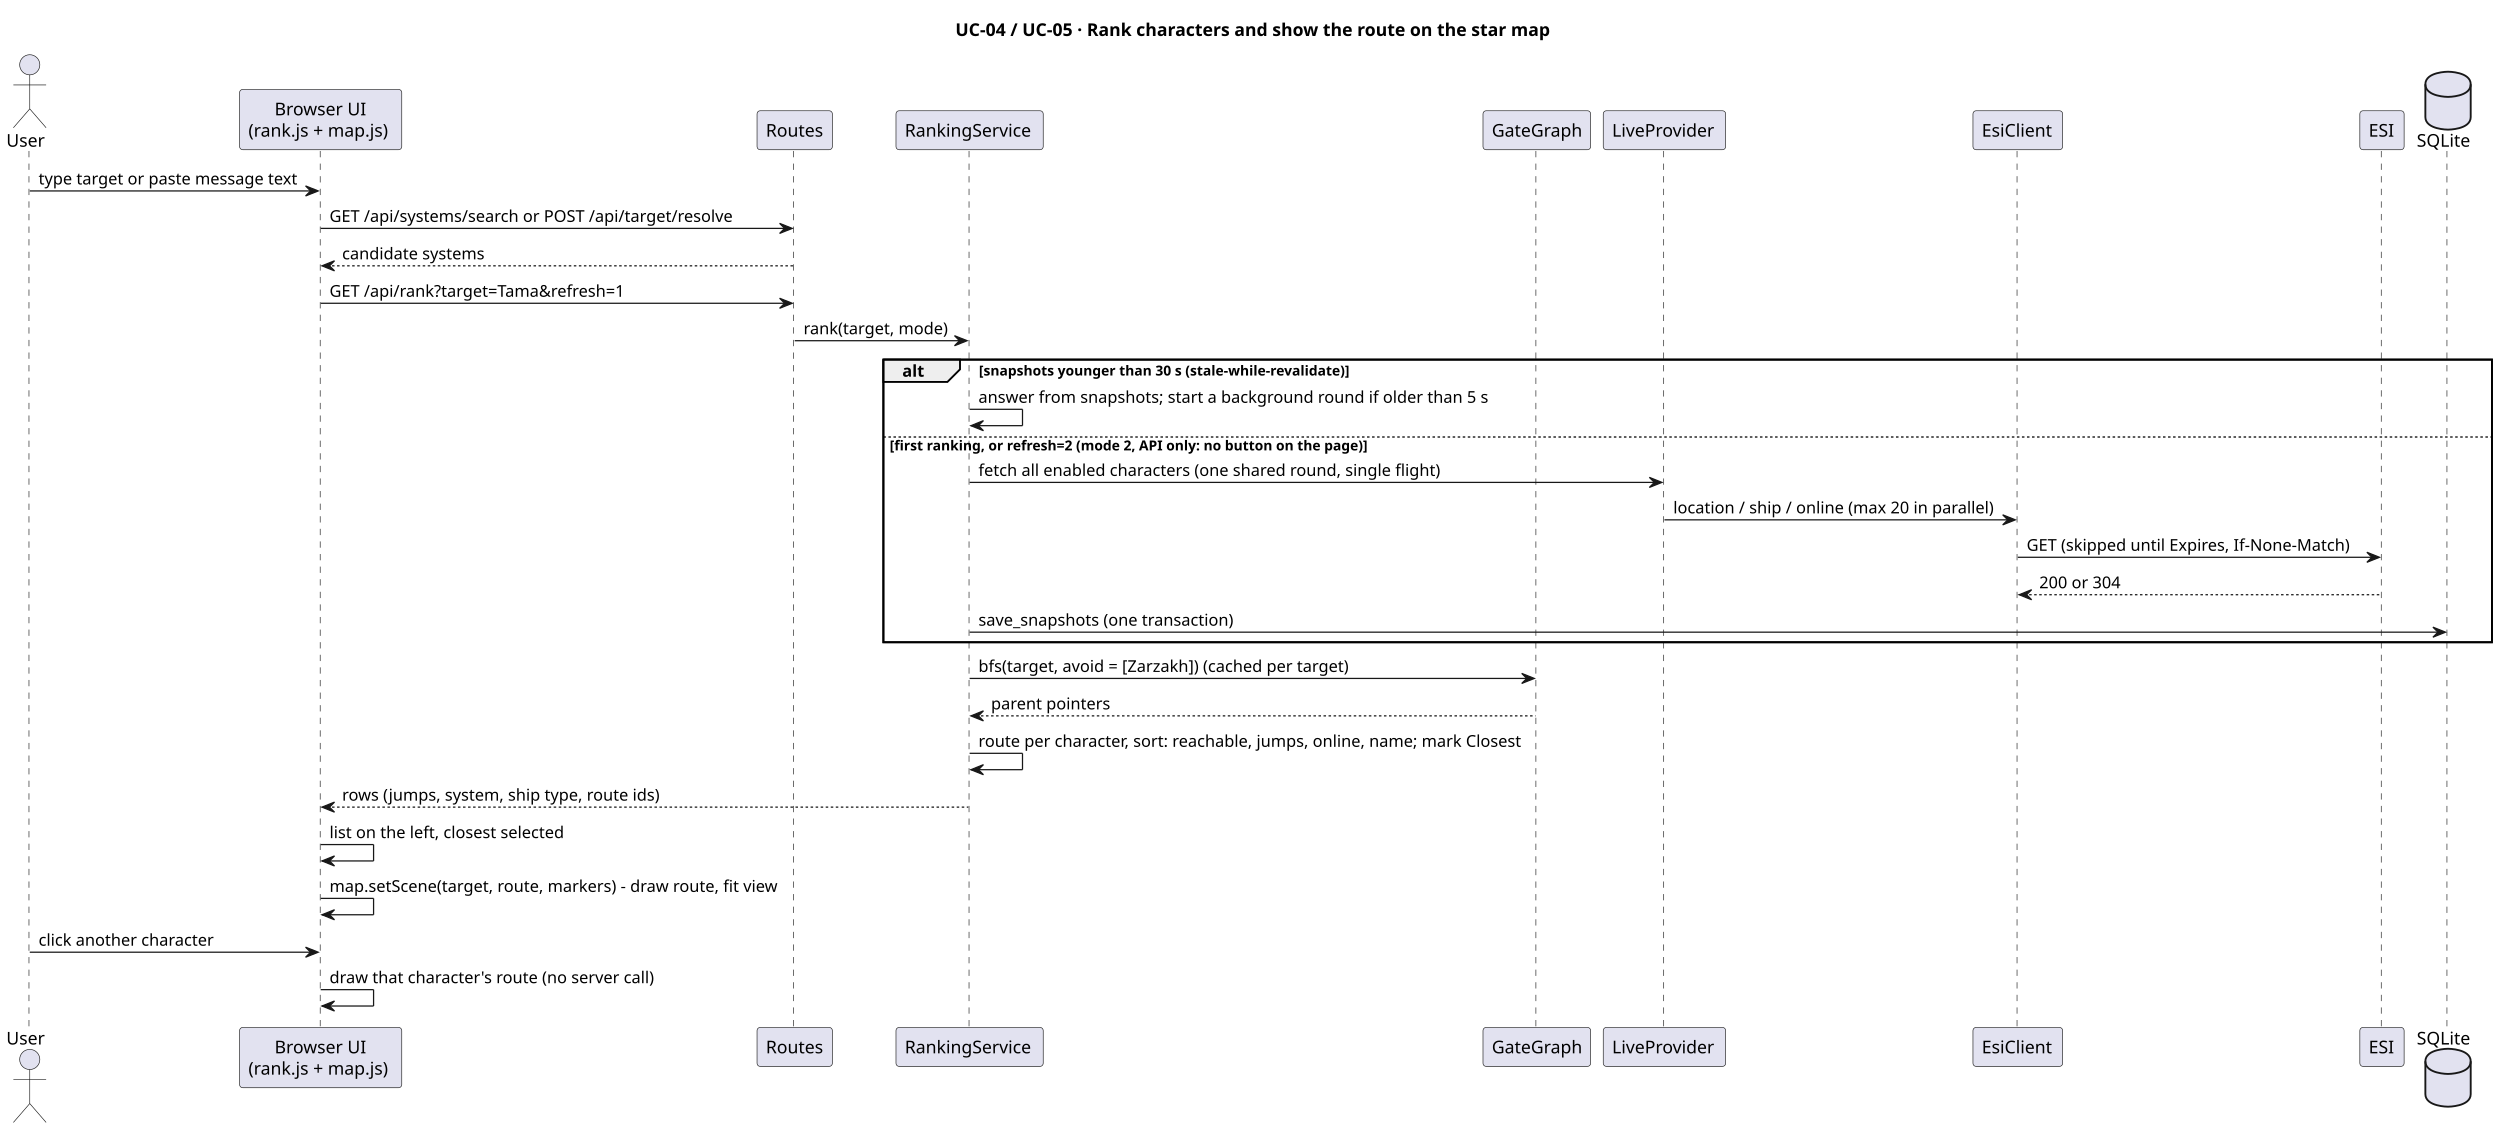
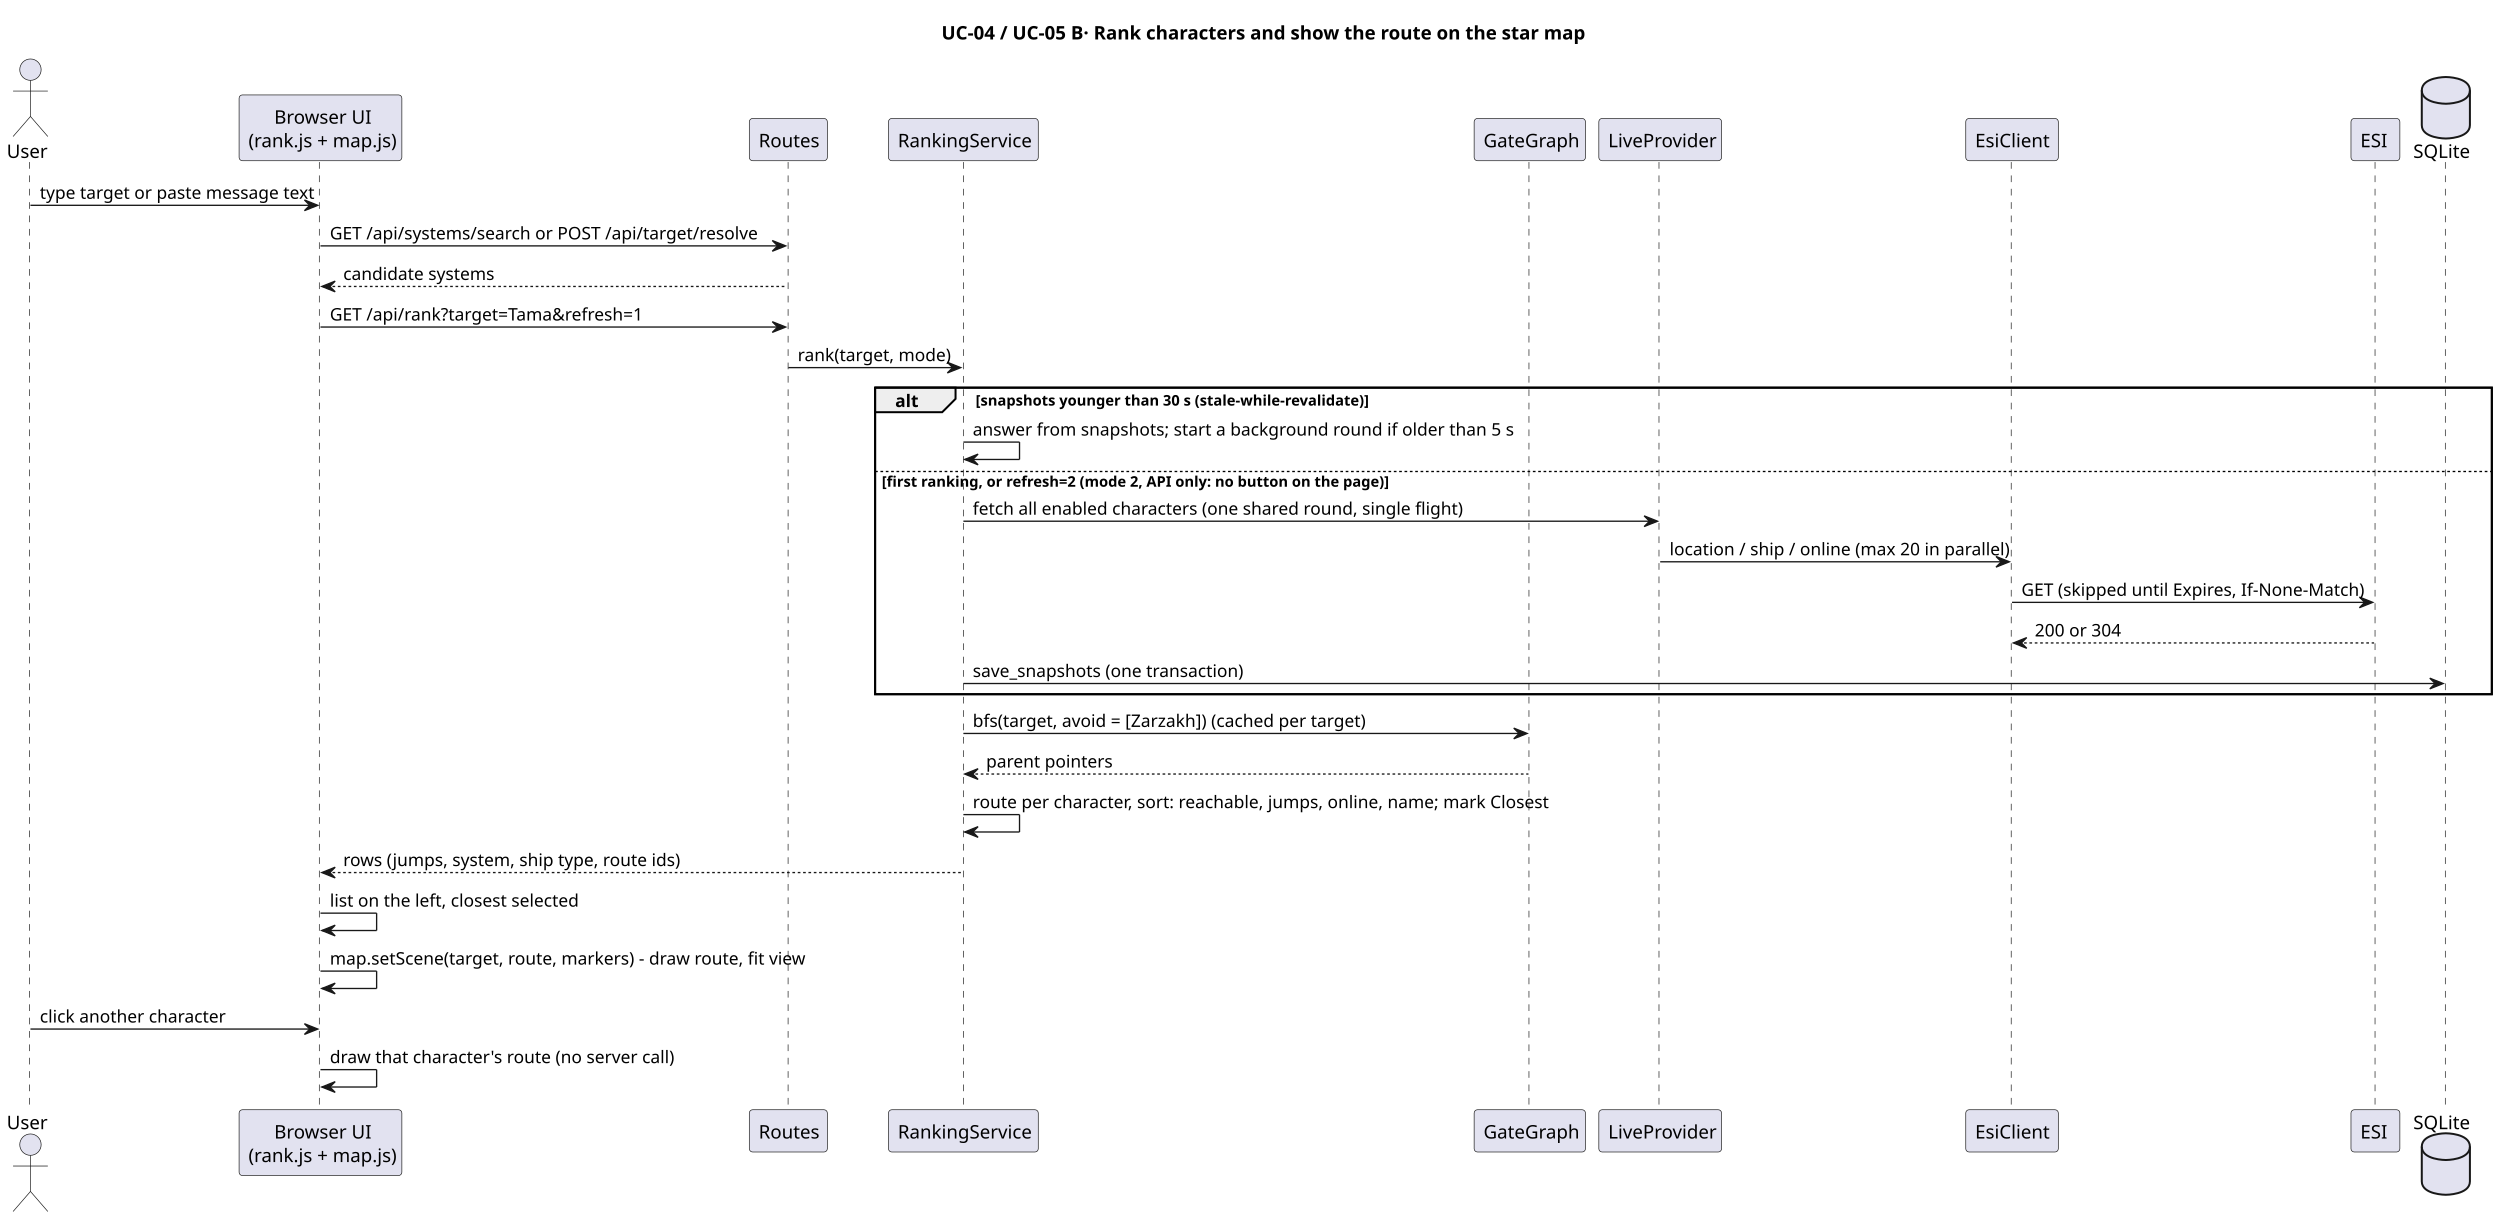
- <svg xmlns="http://www.w3.org/2000/svg" contentStyleType="text/css" height="898px" preserveAspectRatio="none" style="width:1985px;height:898px;background:#FFFFFF;" version="1.1" viewBox="0 0 1985 898" width="1985px" zoomAndPan="magnify">
+ <svg xmlns="http://www.w3.org/2000/svg" contentStyleType="text/css" height="913px" preserveAspectRatio="none" style="width:1870px;height:913px;background:#FFFFFF;" version="1.1" viewBox="0 0 1870 913" width="1870px" zoomAndPan="magnify">
  <defs />
  <g>
-     <text fill="#000000" font-family="sans-serif" font-size="14" font-weight="bold" lengthAdjust="spacing" textLength="470.504" x="758.551" y="28.562">UC-04 / UC-05 · Rank characters and show the route on the star map</text>
-     <rect fill="none" height="224.416" style="stroke:#000000;stroke-width:1.5;" width="1277.194" x="701.412" y="285.526" />
-     <line style="stroke:#181818;stroke-width:0.5;stroke-dasharray:5.0,5.0;" x1="23" x2="23" y1="119.879" y2="816.778" />
-     <line style="stroke:#181818;stroke-width:0.5;stroke-dasharray:5.0,5.0;" x1="254.236" x2="254.236" y1="119.879" y2="816.778" />
-     <line style="stroke:#181818;stroke-width:0.5;stroke-dasharray:5.0,5.0;" x1="630.091" x2="630.091" y1="119.879" y2="816.778" />
-     <line style="stroke:#181818;stroke-width:0.5;stroke-dasharray:5.0,5.0;" x1="769.412" x2="769.412" y1="119.879" y2="816.778" />
-     <line style="stroke:#181818;stroke-width:0.5;stroke-dasharray:5.0,5.0;" x1="1219.497" x2="1219.497" y1="119.879" y2="816.778" />
-     <line style="stroke:#181818;stroke-width:0.5;stroke-dasharray:5.0,5.0;" x1="1320.974" x2="1320.974" y1="119.879" y2="816.778" />
-     <line style="stroke:#181818;stroke-width:0.5;stroke-dasharray:5.0,5.0;" x1="1601.528" x2="1601.528" y1="119.879" y2="816.778" />
-     <line style="stroke:#181818;stroke-width:0.5;stroke-dasharray:5.0,5.0;" x1="1890.712" x2="1890.712" y1="119.879" y2="816.778" />
-     <line style="stroke:#181818;stroke-width:0.5;stroke-dasharray:5.0,5.0;" x1="1942.87" x2="1942.87" y1="119.879" y2="816.778" />
-     <text fill="#000000" font-family="sans-serif" font-size="14" lengthAdjust="spacing" textLength="31.24" x="5" y="116.502">User</text>
-     <ellipse cx="23.62" cy="51.44" fill="#E2E2F0" rx="8" ry="8" style="stroke:#181818;stroke-width:0.5;" />
-     <path d="M23.62,59.44 L23.62,86.439 M10.62,67.439 L36.62,67.439 M23.62,86.439 L10.62,101.439 M23.62,86.439 L36.62,101.439 " fill="none" style="stroke:#181818;stroke-width:0.5;" />
-     <text fill="#000000" font-family="sans-serif" font-size="14" lengthAdjust="spacing" textLength="31.24" x="5" y="829.341">User</text>
-     <ellipse cx="23.62" cy="841.218" fill="#E2E2F0" rx="8" ry="8" style="stroke:#181818;stroke-width:0.5;" />
-     <path d="M23.62,849.218 L23.62,876.218 M10.62,857.218 L36.62,857.218 M23.62,876.218 L10.62,891.218 M23.62,876.218 L36.62,891.218 " fill="none" style="stroke:#181818;stroke-width:0.5;" />
-     <rect fill="#E2E2F0" height="47.879" rx="2.5" ry="2.5" style="stroke:#181818;stroke-width:0.5;" width="128.762" x="190.236" y="71" />
-     <text fill="#000000" font-family="sans-serif" font-size="14" lengthAdjust="spacing" textLength="73.22" x="218.007" y="91.562">Browser UI</text>
-     <text fill="#000000" font-family="sans-serif" font-size="14" lengthAdjust="spacing" textLength="114.762" x="197.236" y="108.502">(rank.js + map.js)</text>
-     <rect fill="#E2E2F0" height="47.879" rx="2.5" ry="2.5" style="stroke:#181818;stroke-width:0.5;" width="128.762" x="190.236" y="815.778" />
-     <text fill="#000000" font-family="sans-serif" font-size="14" lengthAdjust="spacing" textLength="73.22" x="218.007" y="836.341">Browser UI</text>
-     <text fill="#000000" font-family="sans-serif" font-size="14" lengthAdjust="spacing" textLength="114.762" x="197.236" y="853.28">(rank.js + map.js)</text>
-     <rect fill="#E2E2F0" height="30.939" rx="2.5" ry="2.5" style="stroke:#181818;stroke-width:0.5;" width="59.815" x="601.091" y="87.939" />
-     <text fill="#000000" font-family="sans-serif" font-size="14" lengthAdjust="spacing" textLength="45.815" x="608.091" y="108.502">Routes</text>
-     <rect fill="#E2E2F0" height="30.939" rx="2.5" ry="2.5" style="stroke:#181818;stroke-width:0.5;" width="59.815" x="601.091" y="815.778" />
-     <text fill="#000000" font-family="sans-serif" font-size="14" lengthAdjust="spacing" textLength="45.815" x="608.091" y="836.341">Routes</text>
-     <rect fill="#E2E2F0" height="30.939" rx="2.5" ry="2.5" style="stroke:#181818;stroke-width:0.5;" width="116.908" x="711.412" y="87.939" />
-     <text fill="#000000" font-family="sans-serif" font-size="14" lengthAdjust="spacing" textLength="102.908" x="718.412" y="108.502">RankingService</text>
-     <rect fill="#E2E2F0" height="30.939" rx="2.5" ry="2.5" style="stroke:#181818;stroke-width:0.5;" width="116.908" x="711.412" y="815.778" />
-     <text fill="#000000" font-family="sans-serif" font-size="14" lengthAdjust="spacing" textLength="102.908" x="718.412" y="836.341">RankingService</text>
-     <rect fill="#E2E2F0" height="30.939" rx="2.5" ry="2.5" style="stroke:#181818;stroke-width:0.5;" width="85.477" x="1177.497" y="87.939" />
-     <text fill="#000000" font-family="sans-serif" font-size="14" lengthAdjust="spacing" textLength="71.477" x="1184.497" y="108.502">GateGraph</text>
-     <rect fill="#E2E2F0" height="30.939" rx="2.5" ry="2.5" style="stroke:#181818;stroke-width:0.5;" width="85.477" x="1177.497" y="815.778" />
-     <text fill="#000000" font-family="sans-serif" font-size="14" lengthAdjust="spacing" textLength="71.477" x="1184.497" y="836.341">GateGraph</text>
-     <rect fill="#E2E2F0" height="30.939" rx="2.5" ry="2.5" style="stroke:#181818;stroke-width:0.5;" width="97.207" x="1272.974" y="87.939" />
-     <text fill="#000000" font-family="sans-serif" font-size="14" lengthAdjust="spacing" textLength="83.207" x="1279.974" y="108.502">LiveProvider</text>
-     <rect fill="#E2E2F0" height="30.939" rx="2.5" ry="2.5" style="stroke:#181818;stroke-width:0.5;" width="97.207" x="1272.974" y="815.778" />
-     <text fill="#000000" font-family="sans-serif" font-size="14" lengthAdjust="spacing" textLength="83.207" x="1279.974" y="836.341">LiveProvider</text>
-     <rect fill="#E2E2F0" height="30.939" rx="2.5" ry="2.5" style="stroke:#181818;stroke-width:0.5;" width="71.217" x="1566.528" y="87.939" />
-     <text fill="#000000" font-family="sans-serif" font-size="14" lengthAdjust="spacing" textLength="57.217" x="1573.528" y="108.502">EsiClient</text>
-     <rect fill="#E2E2F0" height="30.939" rx="2.5" ry="2.5" style="stroke:#181818;stroke-width:0.5;" width="71.217" x="1566.528" y="815.778" />
-     <text fill="#000000" font-family="sans-serif" font-size="14" lengthAdjust="spacing" textLength="57.217" x="1573.528" y="836.341">EsiClient</text>
-     <rect fill="#E2E2F0" height="30.939" rx="2.5" ry="2.5" style="stroke:#181818;stroke-width:0.5;" width="35.157" x="1873.712" y="87.939" />
-     <text fill="#000000" font-family="sans-serif" font-size="14" lengthAdjust="spacing" textLength="21.157" x="1880.712" y="108.502">ESI</text>
-     <rect fill="#E2E2F0" height="30.939" rx="2.5" ry="2.5" style="stroke:#181818;stroke-width:0.5;" width="35.157" x="1873.712" y="815.778" />
-     <text fill="#000000" font-family="sans-serif" font-size="14" lengthAdjust="spacing" textLength="21.157" x="1880.712" y="836.341">ESI</text>
-     <text fill="#000000" font-family="sans-serif" font-size="14" lengthAdjust="spacing" textLength="43.736" x="1918.87" y="116.502">SQLite</text>
-     <path d="M1925.738,66.939 C1925.738,56.94 1943.738,56.94 1943.738,56.94 C1943.738,56.94 1961.738,56.94 1961.738,66.939 L1961.738,92.939 C1961.738,102.939 1943.738,102.939 1943.738,102.939 C1943.738,102.939 1925.738,102.939 1925.738,92.939 L1925.738,66.939 " fill="#E2E2F0" style="stroke:#181818;stroke-width:1.5;" />
-     <path d="M1925.738,66.939 C1925.738,76.939 1943.738,76.939 1943.738,76.939 C1943.738,76.939 1961.738,76.939 1961.738,66.939 " fill="none" style="stroke:#181818;stroke-width:1.5;" />
-     <text fill="#000000" font-family="sans-serif" font-size="14" lengthAdjust="spacing" textLength="43.736" x="1918.87" y="829.341">SQLite</text>
-     <path d="M1925.738,842.718 C1925.738,832.718 1943.738,832.718 1943.738,832.718 C1943.738,832.718 1961.738,832.718 1961.738,842.718 L1961.738,868.718 C1961.738,878.718 1943.738,878.718 1943.738,878.718 C1943.738,878.718 1925.738,878.718 1925.738,868.718 L1925.738,842.718 " fill="#E2E2F0" style="stroke:#181818;stroke-width:1.5;" />
-     <path d="M1925.738,842.718 C1925.738,852.718 1943.738,852.718 1943.738,852.718 C1943.738,852.718 1961.738,852.718 1961.738,842.718 " fill="none" style="stroke:#181818;stroke-width:1.5;" />
-     <polygon fill="#181818" points="242.617,147.608,252.617,151.608,242.617,155.608,246.617,151.608" style="stroke:#181818;stroke-width:1.0;" />
-     <line style="stroke:#181818;stroke-width:1.0;" x1="23.62" x2="248.617" y1="151.608" y2="151.608" />
-     <text fill="#000000" font-family="sans-serif" font-size="13" lengthAdjust="spacing" textLength="206.997" x="30.62" y="146.473">type target or paste message text</text>
-     <polygon fill="#181818" points="618.999,177.338,628.999,181.338,618.999,185.338,622.999,181.338" style="stroke:#181818;stroke-width:1.0;" />
-     <line style="stroke:#181818;stroke-width:1.0;" x1="254.617" x2="624.999" y1="181.338" y2="181.338" />
-     <text fill="#000000" font-family="sans-serif" font-size="13" lengthAdjust="spacing" textLength="327.393" x="261.617" y="176.202">GET /api/systems/search or POST /api/target/resolve</text>
-     <polygon fill="#181818" points="265.617,207.067,255.617,211.067,265.617,215.067,261.617,211.067" style="stroke:#181818;stroke-width:1.0;" />
-     <line style="stroke:#181818;stroke-width:1.0;stroke-dasharray:2.0,2.0;" x1="259.617" x2="629.999" y1="211.067" y2="211.067" />
-     <text fill="#000000" font-family="sans-serif" font-size="13" lengthAdjust="spacing" textLength="115.375" x="271.617" y="205.932">candidate systems</text>
-     <polygon fill="#181818" points="618.999,236.797,628.999,240.797,618.999,244.797,622.999,240.797" style="stroke:#181818;stroke-width:1.0;" />
-     <line style="stroke:#181818;stroke-width:1.0;" x1="254.617" x2="624.999" y1="240.797" y2="240.797" />
-     <text fill="#000000" font-family="sans-serif" font-size="13" lengthAdjust="spacing" textLength="236.793" x="261.617" y="235.661">GET /api/rank?target=Tama&amp;refresh=1</text>
-     <polygon fill="#181818" points="757.866,266.526,767.866,270.526,757.866,274.526,761.866,270.526" style="stroke:#181818;stroke-width:1.0;" />
-     <line style="stroke:#181818;stroke-width:1.0;" x1="630.999" x2="763.866" y1="270.526" y2="270.526" />
-     <text fill="#000000" font-family="sans-serif" font-size="13" lengthAdjust="spacing" textLength="114.867" x="637.999" y="265.391">rank(target, mode)</text>
-     <path d="M701.412,285.526 L762.243,285.526 L762.243,293.256 L752.243,303.256 L701.412,303.256 L701.412,285.526 " fill="#EEEEEE" style="stroke:#000000;stroke-width:1.5;" />
-     <rect fill="none" height="224.416" style="stroke:#000000;stroke-width:1.5;" width="1277.194" x="701.412" y="285.526" />
-     <text fill="#000000" font-family="sans-serif" font-size="13" font-weight="bold" lengthAdjust="spacing" textLength="15.831" x="716.412" y="299.12">alt</text>
-     <text fill="#000000" font-family="sans-serif" font-size="11" font-weight="bold" lengthAdjust="spacing" textLength="294.712" x="777.243" y="298.183">[snapshots younger than 30 s (stale-while-revalidate)]</text>
-     <line style="stroke:#181818;stroke-width:1.0;" x1="769.866" x2="811.866" y1="324.985" y2="324.985" />
-     <line style="stroke:#181818;stroke-width:1.0;" x1="811.866" x2="811.866" y1="324.985" y2="337.985" />
-     <line style="stroke:#181818;stroke-width:1.0;" x1="770.866" x2="811.866" y1="337.985" y2="337.985" />
-     <polygon fill="#181818" points="780.866,333.985,770.866,337.985,780.866,341.985,776.866,337.985" style="stroke:#181818;stroke-width:1.0;" />
-     <text fill="#000000" font-family="sans-serif" font-size="13" lengthAdjust="spacing" textLength="406.955" x="776.866" y="319.85">answer from snapshots; start a background round if older than 5 s</text>
-     <line style="stroke:#000000;stroke-width:1.0;stroke-dasharray:2.0,2.0;" x1="701.412" x2="1978.606" y1="346.985" y2="346.985" />
-     <text fill="#000000" font-family="sans-serif" font-size="11" font-weight="bold" lengthAdjust="spacing" textLength="372.539" x="706.412" y="357.642">[first ranking, or refresh=2 (mode 2, API only: no button on the page)]</text>
-     <polygon fill="#181818" points="1309.577,379.024,1319.577,383.024,1309.577,387.024,1313.577,383.024" style="stroke:#181818;stroke-width:1.0;" />
-     <line style="stroke:#181818;stroke-width:1.0;" x1="769.866" x2="1315.577" y1="383.024" y2="383.024" />
-     <text fill="#000000" font-family="sans-serif" font-size="13" lengthAdjust="spacing" textLength="371.427" x="776.866" y="377.889">fetch all enabled characters (one shared round, single flight)</text>
-     <polygon fill="#181818" points="1590.137,408.754,1600.137,412.754,1590.137,416.754,1594.137,412.754" style="stroke:#181818;stroke-width:1.0;" />
-     <line style="stroke:#181818;stroke-width:1.0;" x1="1321.577" x2="1596.137" y1="412.754" y2="412.754" />
-     <text fill="#000000" font-family="sans-serif" font-size="13" lengthAdjust="spacing" textLength="256.56" x="1328.577" y="407.618">location / ship / online (max 20 in parallel)</text>
-     <polygon fill="#181818" points="1879.291,438.483,1889.291,442.483,1879.291,446.483,1883.291,442.483" style="stroke:#181818;stroke-width:1.0;" />
-     <line style="stroke:#181818;stroke-width:1.0;" x1="1602.137" x2="1885.291" y1="442.483" y2="442.483" />
-     <text fill="#000000" font-family="sans-serif" font-size="13" lengthAdjust="spacing" textLength="265.154" x="1609.137" y="437.348">GET (skipped until Expires, If-None-Match)</text>
-     <polygon fill="#181818" points="1613.137,468.213,1603.137,472.213,1613.137,476.213,1609.137,472.213" style="stroke:#181818;stroke-width:1.0;" />
-     <line style="stroke:#181818;stroke-width:1.0;stroke-dasharray:2.0,2.0;" x1="1607.137" x2="1890.291" y1="472.213" y2="472.213" />
-     <text fill="#000000" font-family="sans-serif" font-size="13" lengthAdjust="spacing" textLength="68.961" x="1619.137" y="467.077">200 or 304</text>
-     <polygon fill="#181818" points="1931.738,497.942,1941.738,501.942,1931.738,505.942,1935.738,501.942" style="stroke:#181818;stroke-width:1.0;" />
-     <line style="stroke:#181818;stroke-width:1.0;" x1="769.866" x2="1937.738" y1="501.942" y2="501.942" />
-     <text fill="#000000" font-family="sans-serif" font-size="13" lengthAdjust="spacing" textLength="206.68" x="776.866" y="496.807">save_snapshots (one transaction)</text>
-     <polygon fill="#181818" points="1208.235,534.672,1218.235,538.672,1208.235,542.672,1212.235,538.672" style="stroke:#181818;stroke-width:1.0;" />
-     <line style="stroke:#181818;stroke-width:1.0;" x1="769.866" x2="1214.235" y1="538.672" y2="538.672" />
-     <text fill="#000000" font-family="sans-serif" font-size="13" lengthAdjust="spacing" textLength="303.862" x="776.866" y="533.536">bfs(target, avoid = [Zarzakh]) (cached per target)</text>
-     <polygon fill="#181818" points="780.866,564.401,770.866,568.401,780.866,572.401,776.866,568.401" style="stroke:#181818;stroke-width:1.0;" />
-     <line style="stroke:#181818;stroke-width:1.0;stroke-dasharray:2.0,2.0;" x1="774.866" x2="1219.235" y1="568.401" y2="568.401" />
-     <text fill="#000000" font-family="sans-serif" font-size="13" lengthAdjust="spacing" textLength="93.495" x="786.866" y="563.266">parent pointers</text>
-     <line style="stroke:#181818;stroke-width:1.0;" x1="769.866" x2="811.866" y1="598.131" y2="598.131" />
-     <line style="stroke:#181818;stroke-width:1.0;" x1="811.866" x2="811.866" y1="598.131" y2="611.131" />
-     <line style="stroke:#181818;stroke-width:1.0;" x1="770.866" x2="811.866" y1="611.131" y2="611.131" />
-     <polygon fill="#181818" points="780.866,607.131,770.866,611.131,780.866,615.131,776.866,611.131" style="stroke:#181818;stroke-width:1.0;" />
-     <text fill="#000000" font-family="sans-serif" font-size="13" lengthAdjust="spacing" textLength="436.37" x="776.866" y="592.995">route per character, sort: reachable, jumps, online, name; mark Closest</text>
-     <polygon fill="#181818" points="265.617,636.86,255.617,640.86,265.617,644.86,261.617,640.86" style="stroke:#181818;stroke-width:1.0;" />
-     <line style="stroke:#181818;stroke-width:1.0;stroke-dasharray:2.0,2.0;" x1="259.617" x2="768.866" y1="640.86" y2="640.86" />
-     <text fill="#000000" font-family="sans-serif" font-size="13" lengthAdjust="spacing" textLength="257.074" x="271.617" y="635.725">rows (jumps, system, ship type, route ids)</text>
-     <line style="stroke:#181818;stroke-width:1.0;" x1="254.617" x2="296.617" y1="670.59" y2="670.59" />
-     <line style="stroke:#181818;stroke-width:1.0;" x1="296.617" x2="296.617" y1="670.59" y2="683.59" />
-     <line style="stroke:#181818;stroke-width:1.0;" x1="255.617" x2="296.617" y1="683.59" y2="683.59" />
-     <polygon fill="#181818" points="265.617,679.59,255.617,683.59,265.617,687.59,261.617,683.59" style="stroke:#181818;stroke-width:1.0;" />
-     <text fill="#000000" font-family="sans-serif" font-size="13" lengthAdjust="spacing" textLength="190.538" x="261.617" y="665.454">list on the left, closest selected</text>
-     <line style="stroke:#181818;stroke-width:1.0;" x1="254.617" x2="296.617" y1="713.319" y2="713.319" />
-     <line style="stroke:#181818;stroke-width:1.0;" x1="296.617" x2="296.617" y1="713.319" y2="726.319" />
-     <line style="stroke:#181818;stroke-width:1.0;" x1="255.617" x2="296.617" y1="726.319" y2="726.319" />
-     <polygon fill="#181818" points="265.617,722.319,255.617,726.319,265.617,730.319,261.617,726.319" style="stroke:#181818;stroke-width:1.0;" />
-     <text fill="#000000" font-family="sans-serif" font-size="13" lengthAdjust="spacing" textLength="362.381" x="261.617" y="708.184">map.setScene(target, route, markers) - draw route, fit view</text>
-     <polygon fill="#181818" points="242.617,752.049,252.617,756.049,242.617,760.049,246.617,756.049" style="stroke:#181818;stroke-width:1.0;" />
-     <line style="stroke:#181818;stroke-width:1.0;" x1="23.62" x2="248.617" y1="756.049" y2="756.049" />
-     <text fill="#000000" font-family="sans-serif" font-size="13" lengthAdjust="spacing" textLength="141.546" x="30.62" y="750.913">click another character</text>
-     <line style="stroke:#181818;stroke-width:1.0;" x1="254.617" x2="296.617" y1="785.778" y2="785.778" />
-     <line style="stroke:#181818;stroke-width:1.0;" x1="296.617" x2="296.617" y1="785.778" y2="798.778" />
-     <line style="stroke:#181818;stroke-width:1.0;" x1="255.617" x2="296.617" y1="798.778" y2="798.778" />
-     <polygon fill="#181818" points="265.617,794.778,255.617,798.778,265.617,802.778,261.617,798.778" style="stroke:#181818;stroke-width:1.0;" />
-     <text fill="#000000" font-family="sans-serif" font-size="13" lengthAdjust="spacing" textLength="263.047" x="261.617" y="780.643">draw that character's route (no server call)</text>
+     <text fill="#000000" font-family="sans-serif" font-size="14" font-weight="bold" lengthAdjust="spacing" textLength="464.44" x="704.227" y="29.533">UC-04 / UC-05 В· Rank characters and show the route on the star map</text>
+     <rect fill="none" height="229.297" style="stroke:#000000;stroke-width:1.5;" width="1209.314" x="654.581" y="289.977" />
+     <line style="stroke:#181818;stroke-width:0.5;stroke-dasharray:5.0,5.0;" x1="22" x2="22" y1="121.219" y2="831.086" />
+     <line style="stroke:#181818;stroke-width:0.5;stroke-dasharray:5.0,5.0;" x1="238.842" x2="238.842" y1="121.219" y2="831.086" />
+     <line style="stroke:#181818;stroke-width:0.5;stroke-dasharray:5.0,5.0;" x1="589.493" x2="589.493" y1="121.219" y2="831.086" />
+     <line style="stroke:#181818;stroke-width:0.5;stroke-dasharray:5.0,5.0;" x1="720.581" x2="720.581" y1="121.219" y2="831.086" />
+     <line style="stroke:#181818;stroke-width:0.5;stroke-dasharray:5.0,5.0;" x1="1143.658" x2="1143.658" y1="121.219" y2="831.086" />
+     <line style="stroke:#181818;stroke-width:0.5;stroke-dasharray:5.0,5.0;" x1="1240.92" x2="1240.92" y1="121.219" y2="831.086" />
+     <line style="stroke:#181818;stroke-width:0.5;stroke-dasharray:5.0,5.0;" x1="1504.386" x2="1504.386" y1="121.219" y2="831.086" />
+     <line style="stroke:#181818;stroke-width:0.5;stroke-dasharray:5.0,5.0;" x1="1776.53" x2="1776.53" y1="121.219" y2="831.086" />
+     <line style="stroke:#181818;stroke-width:0.5;stroke-dasharray:5.0,5.0;" x1="1829.095" x2="1829.095" y1="121.219" y2="831.086" />
+     <text fill="#000000" font-family="sans-serif" font-size="14" lengthAdjust="spacing" textLength="29.559" x="5" y="118.143">User</text>
+     <ellipse cx="22.779" cy="52.109" fill="#E2E2F0" rx="8" ry="8" style="stroke:#181818;stroke-width:0.5;" />
+     <path d="M22.779,60.109 L22.779,87.109 M9.779,68.109 L35.779,68.109 M22.779,87.109 L9.779,102.109 M22.779,87.109 L35.779,102.109 " fill="none" style="stroke:#181818;stroke-width:0.5;" />
+     <text fill="#000000" font-family="sans-serif" font-size="14" lengthAdjust="spacing" textLength="29.559" x="5" y="844.619">User</text>
+     <ellipse cx="22.779" cy="856.195" fill="#E2E2F0" rx="8" ry="8" style="stroke:#181818;stroke-width:0.5;" />
+     <path d="M22.779,864.195 L22.779,891.195 M9.779,872.195 L35.779,872.195 M22.779,891.195 L9.779,906.195 M22.779,891.195 L35.779,906.195 " fill="none" style="stroke:#181818;stroke-width:0.5;" />
+     <rect fill="#E2E2F0" height="49.219" rx="2.5" ry="2.5" style="stroke:#181818;stroke-width:0.5;" width="121.748" x="178.842" y="71" />
+     <text fill="#000000" font-family="sans-serif" font-size="14" lengthAdjust="spacing" textLength="69.234" x="205.099" y="92.533">Browser UI</text>
+     <text fill="#000000" font-family="sans-serif" font-size="14" lengthAdjust="spacing" textLength="107.748" x="185.842" y="110.143">(rank.js + map.js)</text>
+     <rect fill="#E2E2F0" height="49.219" rx="2.5" ry="2.5" style="stroke:#181818;stroke-width:0.5;" width="121.748" x="178.842" y="830.086" />
+     <text fill="#000000" font-family="sans-serif" font-size="14" lengthAdjust="spacing" textLength="69.234" x="205.099" y="851.619">Browser UI</text>
+     <text fill="#000000" font-family="sans-serif" font-size="14" lengthAdjust="spacing" textLength="107.748" x="185.842" y="869.229">(rank.js + map.js)</text>
+     <rect fill="#E2E2F0" height="31.609" rx="2.5" ry="2.5" style="stroke:#181818;stroke-width:0.5;" width="58.358" x="560.493" y="88.609" />
+     <text fill="#000000" font-family="sans-serif" font-size="14" lengthAdjust="spacing" textLength="44.358" x="567.493" y="110.143">Routes</text>
+     <rect fill="#E2E2F0" height="31.609" rx="2.5" ry="2.5" style="stroke:#181818;stroke-width:0.5;" width="58.358" x="560.493" y="830.086" />
+     <text fill="#000000" font-family="sans-serif" font-size="14" lengthAdjust="spacing" textLength="44.358" x="567.493" y="851.619">Routes</text>
+     <rect fill="#E2E2F0" height="31.609" rx="2.5" ry="2.5" style="stroke:#181818;stroke-width:0.5;" width="112.048" x="664.581" y="88.609" />
+     <text fill="#000000" font-family="sans-serif" font-size="14" lengthAdjust="spacing" textLength="98.048" x="671.581" y="110.143">RankingService</text>
+     <rect fill="#E2E2F0" height="31.609" rx="2.5" ry="2.5" style="stroke:#181818;stroke-width:0.5;" width="112.048" x="664.581" y="830.086" />
+     <text fill="#000000" font-family="sans-serif" font-size="14" lengthAdjust="spacing" textLength="98.048" x="671.581" y="851.619">RankingService</text>
+     <rect fill="#E2E2F0" height="31.609" rx="2.5" ry="2.5" style="stroke:#181818;stroke-width:0.5;" width="83.262" x="1102.658" y="88.609" />
+     <text fill="#000000" font-family="sans-serif" font-size="14" lengthAdjust="spacing" textLength="69.262" x="1109.658" y="110.143">GateGraph</text>
+     <rect fill="#E2E2F0" height="31.609" rx="2.5" ry="2.5" style="stroke:#181818;stroke-width:0.5;" width="83.262" x="1102.658" y="830.086" />
+     <text fill="#000000" font-family="sans-serif" font-size="14" lengthAdjust="spacing" textLength="69.262" x="1109.658" y="851.619">GateGraph</text>
+     <rect fill="#E2E2F0" height="31.609" rx="2.5" ry="2.5" style="stroke:#181818;stroke-width:0.5;" width="91.814" x="1195.92" y="88.609" />
+     <text fill="#000000" font-family="sans-serif" font-size="14" lengthAdjust="spacing" textLength="77.814" x="1202.92" y="110.143">LiveProvider</text>
+     <rect fill="#E2E2F0" height="31.609" rx="2.5" ry="2.5" style="stroke:#181818;stroke-width:0.5;" width="91.814" x="1195.92" y="830.086" />
+     <text fill="#000000" font-family="sans-serif" font-size="14" lengthAdjust="spacing" textLength="77.814" x="1202.92" y="851.619">LiveProvider</text>
+     <rect fill="#E2E2F0" height="31.609" rx="2.5" ry="2.5" style="stroke:#181818;stroke-width:0.5;" width="69.241" x="1470.386" y="88.609" />
+     <text fill="#000000" font-family="sans-serif" font-size="14" lengthAdjust="spacing" textLength="55.241" x="1477.386" y="110.143">EsiClient</text>
+     <rect fill="#E2E2F0" height="31.609" rx="2.5" ry="2.5" style="stroke:#181818;stroke-width:0.5;" width="69.241" x="1470.386" y="830.086" />
+     <text fill="#000000" font-family="sans-serif" font-size="14" lengthAdjust="spacing" textLength="55.241" x="1477.386" y="851.619">EsiClient</text>
+     <rect fill="#E2E2F0" height="31.609" rx="2.5" ry="2.5" style="stroke:#181818;stroke-width:0.5;" width="36.565" x="1758.53" y="88.609" />
+     <text fill="#000000" font-family="sans-serif" font-size="14" lengthAdjust="spacing" textLength="22.565" x="1765.53" y="110.143">ESI</text>
+     <rect fill="#E2E2F0" height="31.609" rx="2.5" ry="2.5" style="stroke:#181818;stroke-width:0.5;" width="36.565" x="1758.53" y="830.086" />
+     <text fill="#000000" font-family="sans-serif" font-size="14" lengthAdjust="spacing" textLength="22.565" x="1765.53" y="851.619">ESI</text>
+     <text fill="#000000" font-family="sans-serif" font-size="14" lengthAdjust="spacing" textLength="42.8" x="1805.095" y="118.143">SQLite</text>
+     <path d="M1811.495,67.609 C1811.495,57.609 1829.495,57.609 1829.495,57.609 C1829.495,57.609 1847.495,57.609 1847.495,67.609 L1847.495,93.609 C1847.495,103.609 1829.495,103.609 1829.495,103.609 C1829.495,103.609 1811.495,103.609 1811.495,93.609 L1811.495,67.609 " fill="#E2E2F0" style="stroke:#181818;stroke-width:1.5;" />
+     <path d="M1811.495,67.609 C1811.495,77.609 1829.495,77.609 1829.495,77.609 C1829.495,77.609 1847.495,77.609 1847.495,67.609 " fill="none" style="stroke:#181818;stroke-width:1.5;" />
+     <text fill="#000000" font-family="sans-serif" font-size="14" lengthAdjust="spacing" textLength="42.8" x="1805.095" y="844.619">SQLite</text>
+     <path d="M1811.495,857.695 C1811.495,847.695 1829.495,847.695 1829.495,847.695 C1829.495,847.695 1847.495,847.695 1847.495,857.695 L1847.495,883.695 C1847.495,893.695 1829.495,893.695 1829.495,893.695 C1829.495,893.695 1811.495,893.695 1811.495,883.695 L1811.495,857.695 " fill="#E2E2F0" style="stroke:#181818;stroke-width:1.5;" />
+     <path d="M1811.495,857.695 C1811.495,867.695 1829.495,867.695 1829.495,867.695 C1829.495,867.695 1847.495,867.695 1847.495,857.695 " fill="none" style="stroke:#181818;stroke-width:1.5;" />
+     <polygon fill="#181818" points="227.716,149.57,237.716,153.57,227.716,157.57,231.716,153.57" style="stroke:#181818;stroke-width:1.0;" />
+     <line style="stroke:#181818;stroke-width:1.0;" x1="22.779" x2="233.716" y1="153.57" y2="153.57" />
+     <text fill="#000000" font-family="sans-serif" font-size="13" lengthAdjust="spacing" textLength="192.937" x="29.779" y="148.714">type target or paste message text</text>
+     <polygon fill="#181818" points="577.672,179.922,587.672,183.922,577.672,187.922,581.672,183.922" style="stroke:#181818;stroke-width:1.0;" />
+     <line style="stroke:#181818;stroke-width:1.0;" x1="239.716" x2="583.672" y1="183.922" y2="183.922" />
+     <text fill="#000000" font-family="sans-serif" font-size="13" lengthAdjust="spacing" textLength="306.332" x="246.716" y="179.065">GET /api/systems/search or POST /api/target/resolve</text>
+     <polygon fill="#181818" points="250.716,210.273,240.716,214.273,250.716,218.273,246.716,214.273" style="stroke:#181818;stroke-width:1.0;" />
+     <line style="stroke:#181818;stroke-width:1.0;stroke-dasharray:2.0,2.0;" x1="244.716" x2="588.672" y1="214.273" y2="214.273" />
+     <text fill="#000000" font-family="sans-serif" font-size="13" lengthAdjust="spacing" textLength="107.663" x="256.716" y="209.417">candidate systems</text>
+     <polygon fill="#181818" points="577.672,240.625,587.672,244.625,577.672,248.625,581.672,244.625" style="stroke:#181818;stroke-width:1.0;" />
+     <line style="stroke:#181818;stroke-width:1.0;" x1="239.716" x2="583.672" y1="244.625" y2="244.625" />
+     <text fill="#000000" font-family="sans-serif" font-size="13" lengthAdjust="spacing" textLength="225.443" x="246.716" y="239.769">GET /api/rank?target=Tama&amp;refresh=1</text>
+     <polygon fill="#181818" points="708.605,270.977,718.605,274.977,708.605,278.977,712.605,274.977" style="stroke:#181818;stroke-width:1.0;" />
+     <line style="stroke:#181818;stroke-width:1.0;" x1="589.672" x2="714.605" y1="274.977" y2="274.977" />
+     <text fill="#000000" font-family="sans-serif" font-size="13" lengthAdjust="spacing" textLength="106.933" x="596.672" y="270.12">rank(target, mode)</text>
+     <path d="M654.581,289.977 L714.752,289.977 L714.752,298.328 L704.752,308.328 L654.581,308.328 L654.581,289.977 " fill="#EEEEEE" style="stroke:#000000;stroke-width:1.5;" />
+     <rect fill="none" height="229.297" style="stroke:#000000;stroke-width:1.5;" width="1209.314" x="654.581" y="289.977" />
+     <text fill="#000000" font-family="sans-serif" font-size="13" font-weight="bold" lengthAdjust="spacing" textLength="15.171" x="669.581" y="304.472">alt</text>
+     <text fill="#000000" font-family="sans-serif" font-size="11" font-weight="bold" lengthAdjust="spacing" textLength="281.177" x="729.752" y="303.396">[snapshots younger than 30 s (stale-while-revalidate)]</text>
+     <line style="stroke:#181818;stroke-width:1.0;" x1="720.605" x2="762.605" y1="330.68" y2="330.68" />
+     <line style="stroke:#181818;stroke-width:1.0;" x1="762.605" x2="762.605" y1="330.68" y2="343.68" />
+     <line style="stroke:#181818;stroke-width:1.0;" x1="721.605" x2="762.605" y1="343.68" y2="343.68" />
+     <polygon fill="#181818" points="731.605,339.68,721.605,343.68,731.605,347.68,727.605,343.68" style="stroke:#181818;stroke-width:1.0;" />
+     <text fill="#000000" font-family="sans-serif" font-size="13" lengthAdjust="spacing" textLength="378.65" x="727.605" y="325.823">answer from snapshots; start a background round if older than 5 s</text>
+     <line style="stroke:#000000;stroke-width:1.0;stroke-dasharray:2.0,2.0;" x1="654.581" x2="1863.895" y1="352.68" y2="352.68" />
+     <text fill="#000000" font-family="sans-serif" font-size="11" font-weight="bold" lengthAdjust="spacing" textLength="362.108" x="659.581" y="364.099">[first ranking, or refresh=2 (mode 2, API only: no button on the page)]</text>
+     <polygon fill="#181818" points="1229.827,385.867,1239.827,389.867,1229.827,393.867,1233.827,389.867" style="stroke:#181818;stroke-width:1.0;" />
+     <line style="stroke:#181818;stroke-width:1.0;" x1="720.605" x2="1235.827" y1="389.867" y2="389.867" />
+     <text fill="#000000" font-family="sans-serif" font-size="13" lengthAdjust="spacing" textLength="345.427" x="727.605" y="385.011">fetch all enabled characters (one shared round, single flight)</text>
+     <polygon fill="#181818" points="1493.006,416.219,1503.006,420.219,1493.006,424.219,1497.006,420.219" style="stroke:#181818;stroke-width:1.0;" />
+     <line style="stroke:#181818;stroke-width:1.0;" x1="1241.827" x2="1499.006" y1="420.219" y2="420.219" />
+     <text fill="#000000" font-family="sans-serif" font-size="13" lengthAdjust="spacing" textLength="239.18" x="1248.827" y="415.362">location / ship / online (max 20 in parallel)</text>
+     <polygon fill="#181818" points="1764.812,446.57,1774.812,450.57,1764.812,454.57,1768.812,450.57" style="stroke:#181818;stroke-width:1.0;" />
+     <line style="stroke:#181818;stroke-width:1.0;" x1="1505.006" x2="1770.812" y1="450.57" y2="450.57" />
+     <text fill="#000000" font-family="sans-serif" font-size="13" lengthAdjust="spacing" textLength="247.806" x="1512.006" y="445.714">GET (skipped until Expires, If-None-Match)</text>
+     <polygon fill="#181818" points="1516.006,476.922,1506.006,480.922,1516.006,484.922,1512.006,480.922" style="stroke:#181818;stroke-width:1.0;" />
+     <line style="stroke:#181818;stroke-width:1.0;stroke-dasharray:2.0,2.0;" x1="1510.006" x2="1775.812" y1="480.922" y2="480.922" />
+     <text fill="#000000" font-family="sans-serif" font-size="13" lengthAdjust="spacing" textLength="62.163" x="1522.006" y="476.065">200 or 304</text>
+     <polygon fill="#181818" points="1817.495,507.273,1827.495,511.273,1817.495,515.273,1821.495,511.273" style="stroke:#181818;stroke-width:1.0;" />
+     <line style="stroke:#181818;stroke-width:1.0;" x1="720.605" x2="1823.495" y1="511.273" y2="511.273" />
+     <text fill="#000000" font-family="sans-serif" font-size="13" lengthAdjust="spacing" textLength="195.114" x="727.605" y="506.417">save_snapshots (one transaction)</text>
+     <polygon fill="#181818" points="1132.289,544.625,1142.289,548.625,1132.289,552.625,1136.289,548.625" style="stroke:#181818;stroke-width:1.0;" />
+     <line style="stroke:#181818;stroke-width:1.0;" x1="720.605" x2="1138.289" y1="548.625" y2="548.625" />
+     <text fill="#000000" font-family="sans-serif" font-size="13" lengthAdjust="spacing" textLength="279.989" x="727.605" y="543.769">bfs(target, avoid = [Zarzakh]) (cached per target)</text>
+     <polygon fill="#181818" points="731.605,574.977,721.605,578.977,731.605,582.977,727.605,578.977" style="stroke:#181818;stroke-width:1.0;" />
+     <line style="stroke:#181818;stroke-width:1.0;stroke-dasharray:2.0,2.0;" x1="725.605" x2="1143.289" y1="578.977" y2="578.977" />
+     <text fill="#000000" font-family="sans-serif" font-size="13" lengthAdjust="spacing" textLength="86.722" x="737.605" y="574.12">parent pointers</text>
+     <line style="stroke:#181818;stroke-width:1.0;" x1="720.605" x2="762.605" y1="609.328" y2="609.328" />
+     <line style="stroke:#181818;stroke-width:1.0;" x1="762.605" x2="762.605" y1="609.328" y2="622.328" />
+     <line style="stroke:#181818;stroke-width:1.0;" x1="721.605" x2="762.605" y1="622.328" y2="622.328" />
+     <polygon fill="#181818" points="731.605,618.328,721.605,622.328,731.605,626.328,727.605,622.328" style="stroke:#181818;stroke-width:1.0;" />
+     <text fill="#000000" font-family="sans-serif" font-size="13" lengthAdjust="spacing" textLength="409.684" x="727.605" y="604.472">route per character, sort: reachable, jumps, online, name; mark Closest</text>
+     <polygon fill="#181818" points="250.716,648.68,240.716,652.68,250.716,656.68,246.716,652.68" style="stroke:#181818;stroke-width:1.0;" />
+     <line style="stroke:#181818;stroke-width:1.0;stroke-dasharray:2.0,2.0;" x1="244.716" x2="719.605" y1="652.68" y2="652.68" />
+     <text fill="#000000" font-family="sans-serif" font-size="13" lengthAdjust="spacing" textLength="239.129" x="256.716" y="647.823">rows (jumps, system, ship type, route ids)</text>
+     <line style="stroke:#181818;stroke-width:1.0;" x1="239.716" x2="281.716" y1="683.031" y2="683.031" />
+     <line style="stroke:#181818;stroke-width:1.0;" x1="281.716" x2="281.716" y1="683.031" y2="696.031" />
+     <line style="stroke:#181818;stroke-width:1.0;" x1="240.716" x2="281.716" y1="696.031" y2="696.031" />
+     <polygon fill="#181818" points="250.716,692.031,240.716,696.031,250.716,700.031,246.716,696.031" style="stroke:#181818;stroke-width:1.0;" />
+     <text fill="#000000" font-family="sans-serif" font-size="13" lengthAdjust="spacing" textLength="176.312" x="246.716" y="678.175">list on the left, closest selected</text>
+     <line style="stroke:#181818;stroke-width:1.0;" x1="239.716" x2="281.716" y1="726.383" y2="726.383" />
+     <line style="stroke:#181818;stroke-width:1.0;" x1="281.716" x2="281.716" y1="726.383" y2="739.383" />
+     <line style="stroke:#181818;stroke-width:1.0;" x1="240.716" x2="281.716" y1="739.383" y2="739.383" />
+     <polygon fill="#181818" points="250.716,735.383,240.716,739.383,250.716,743.383,246.716,739.383" style="stroke:#181818;stroke-width:1.0;" />
+     <text fill="#000000" font-family="sans-serif" font-size="13" lengthAdjust="spacing" textLength="335.956" x="246.716" y="721.526">map.setScene(target, route, markers) - draw route, fit view</text>
+     <polygon fill="#181818" points="227.716,765.734,237.716,769.734,227.716,773.734,231.716,769.734" style="stroke:#181818;stroke-width:1.0;" />
+     <line style="stroke:#181818;stroke-width:1.0;" x1="22.779" x2="233.716" y1="769.734" y2="769.734" />
+     <text fill="#000000" font-family="sans-serif" font-size="13" lengthAdjust="spacing" textLength="130.781" x="29.779" y="764.878">click another character</text>
+     <line style="stroke:#181818;stroke-width:1.0;" x1="239.716" x2="281.716" y1="800.086" y2="800.086" />
+     <line style="stroke:#181818;stroke-width:1.0;" x1="281.716" x2="281.716" y1="800.086" y2="813.086" />
+     <line style="stroke:#181818;stroke-width:1.0;" x1="240.716" x2="281.716" y1="813.086" y2="813.086" />
+     <polygon fill="#181818" points="250.716,809.086,240.716,813.086,250.716,817.086,246.716,813.086" style="stroke:#181818;stroke-width:1.0;" />
+     <text fill="#000000" font-family="sans-serif" font-size="13" lengthAdjust="spacing" textLength="243.077" x="246.716" y="795.23">draw that character's route (no server call)</text>
  </g>
</svg>
